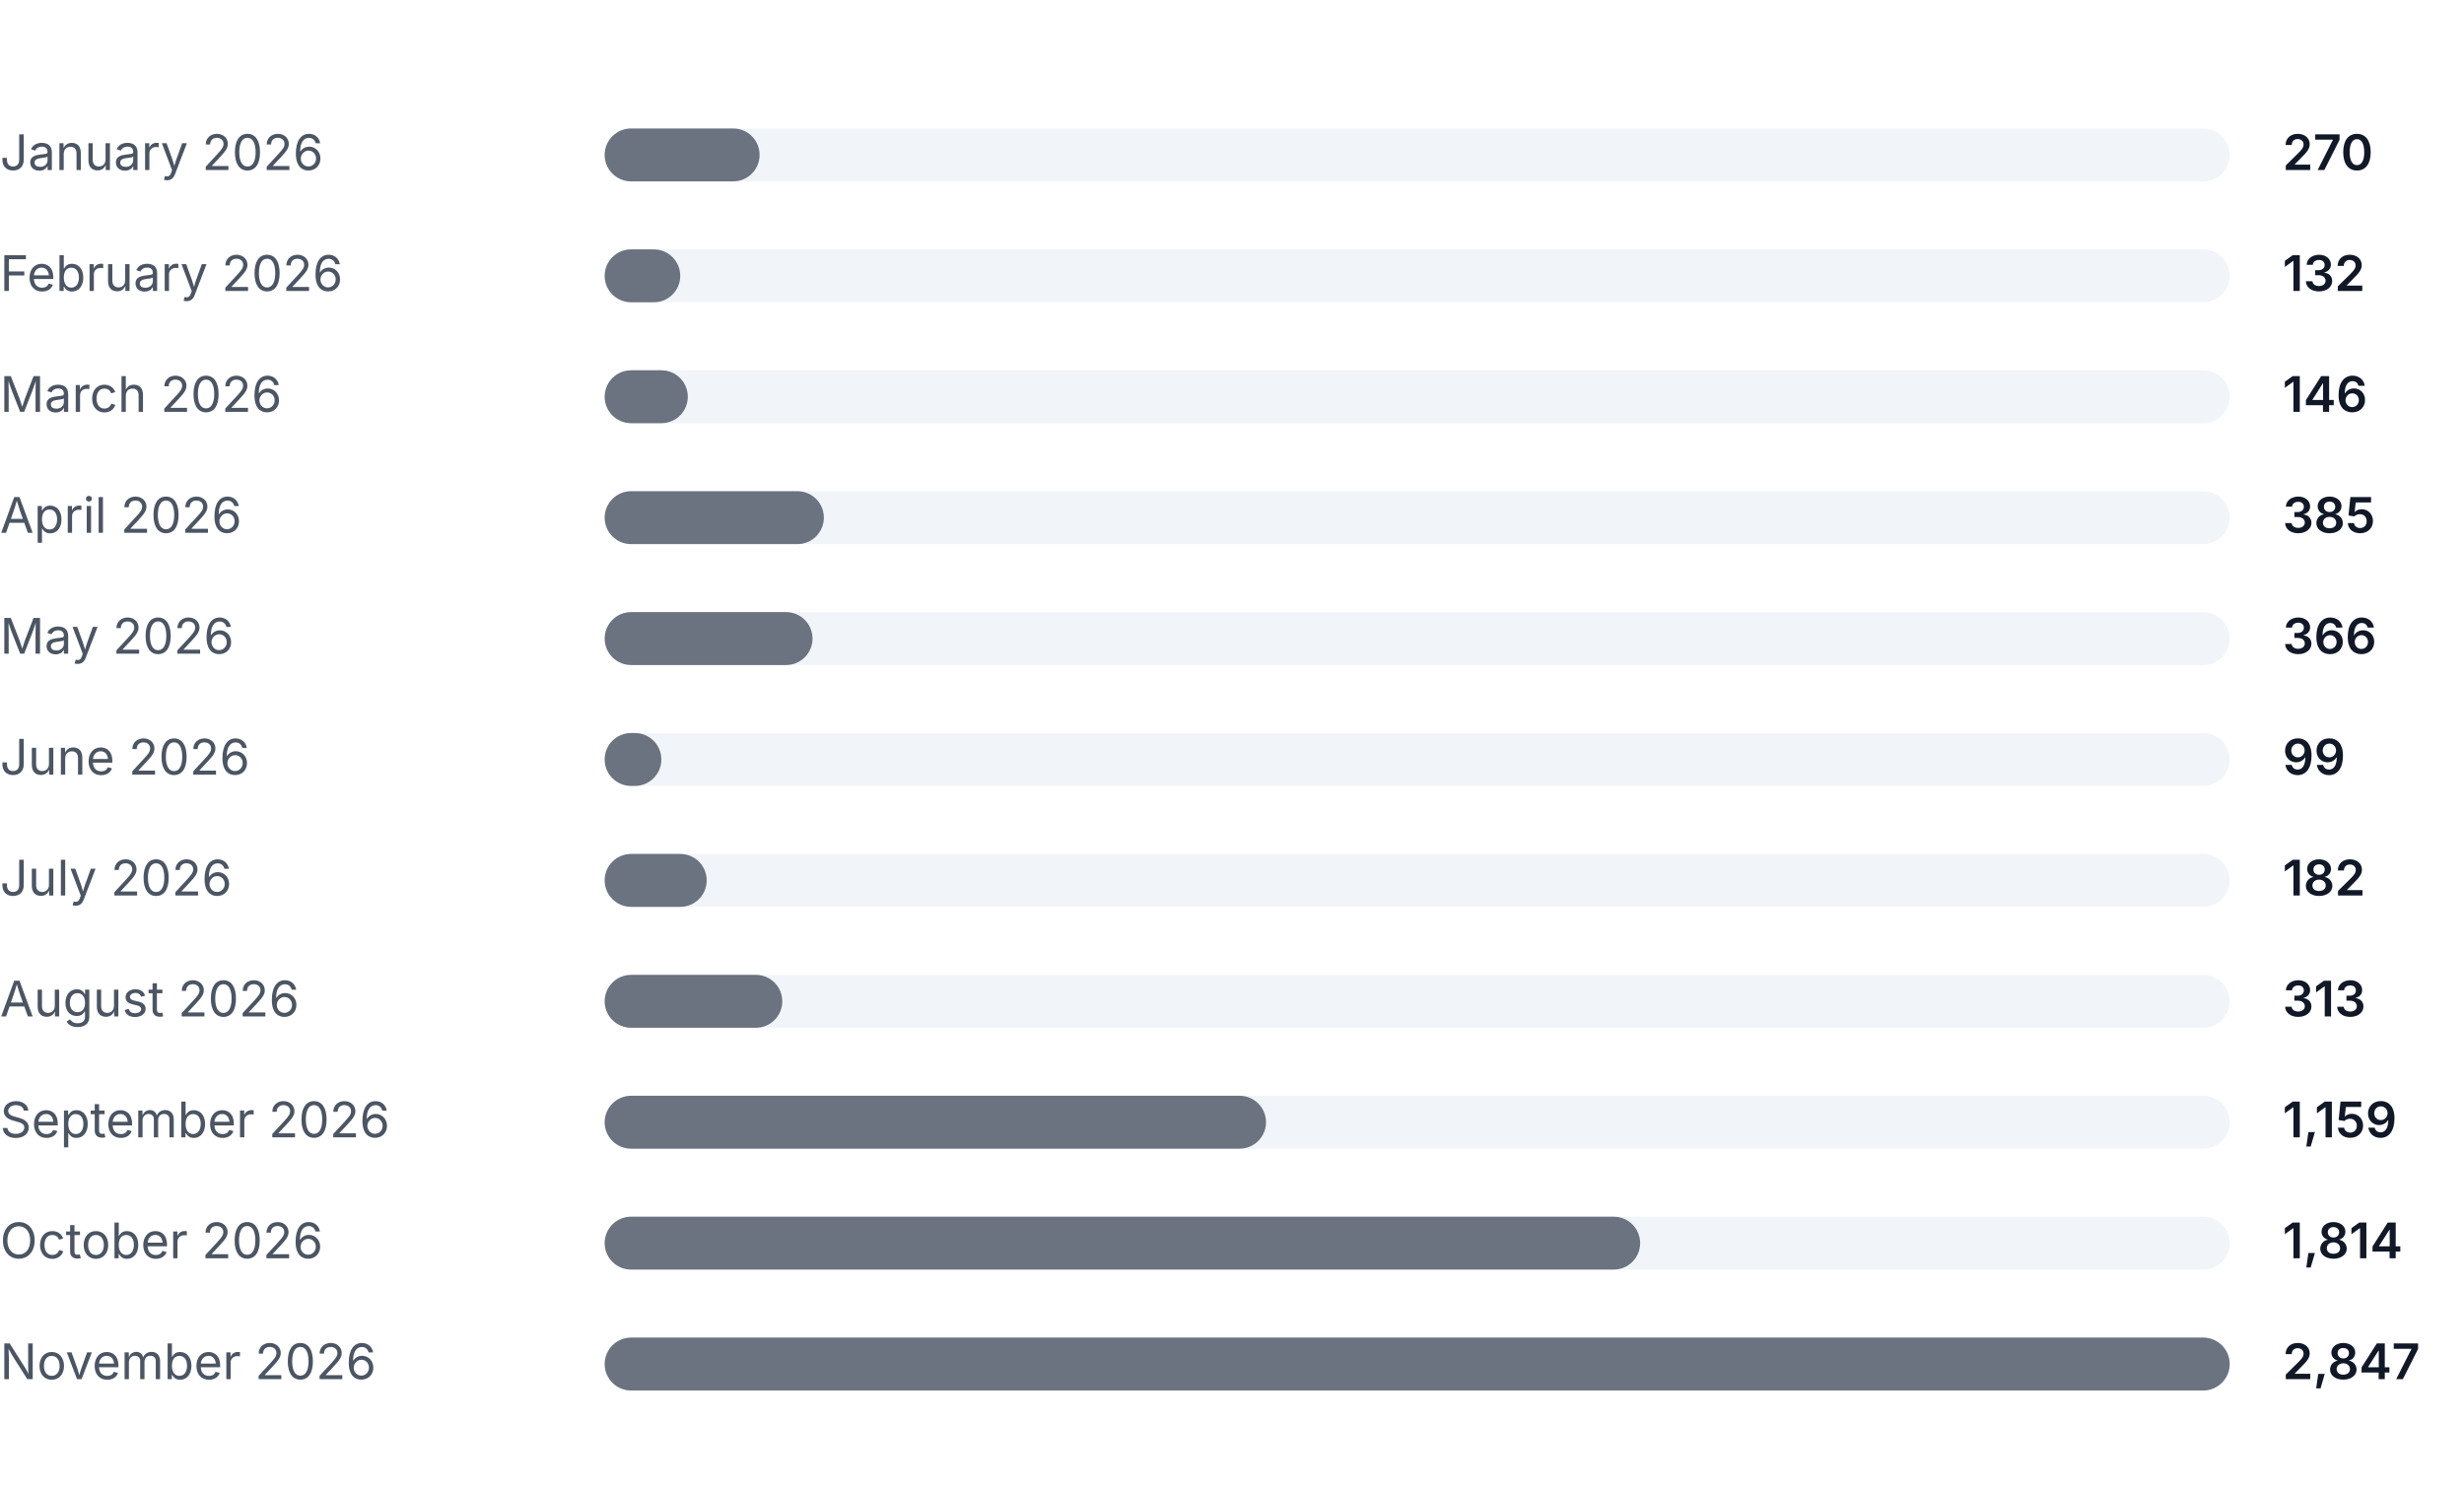
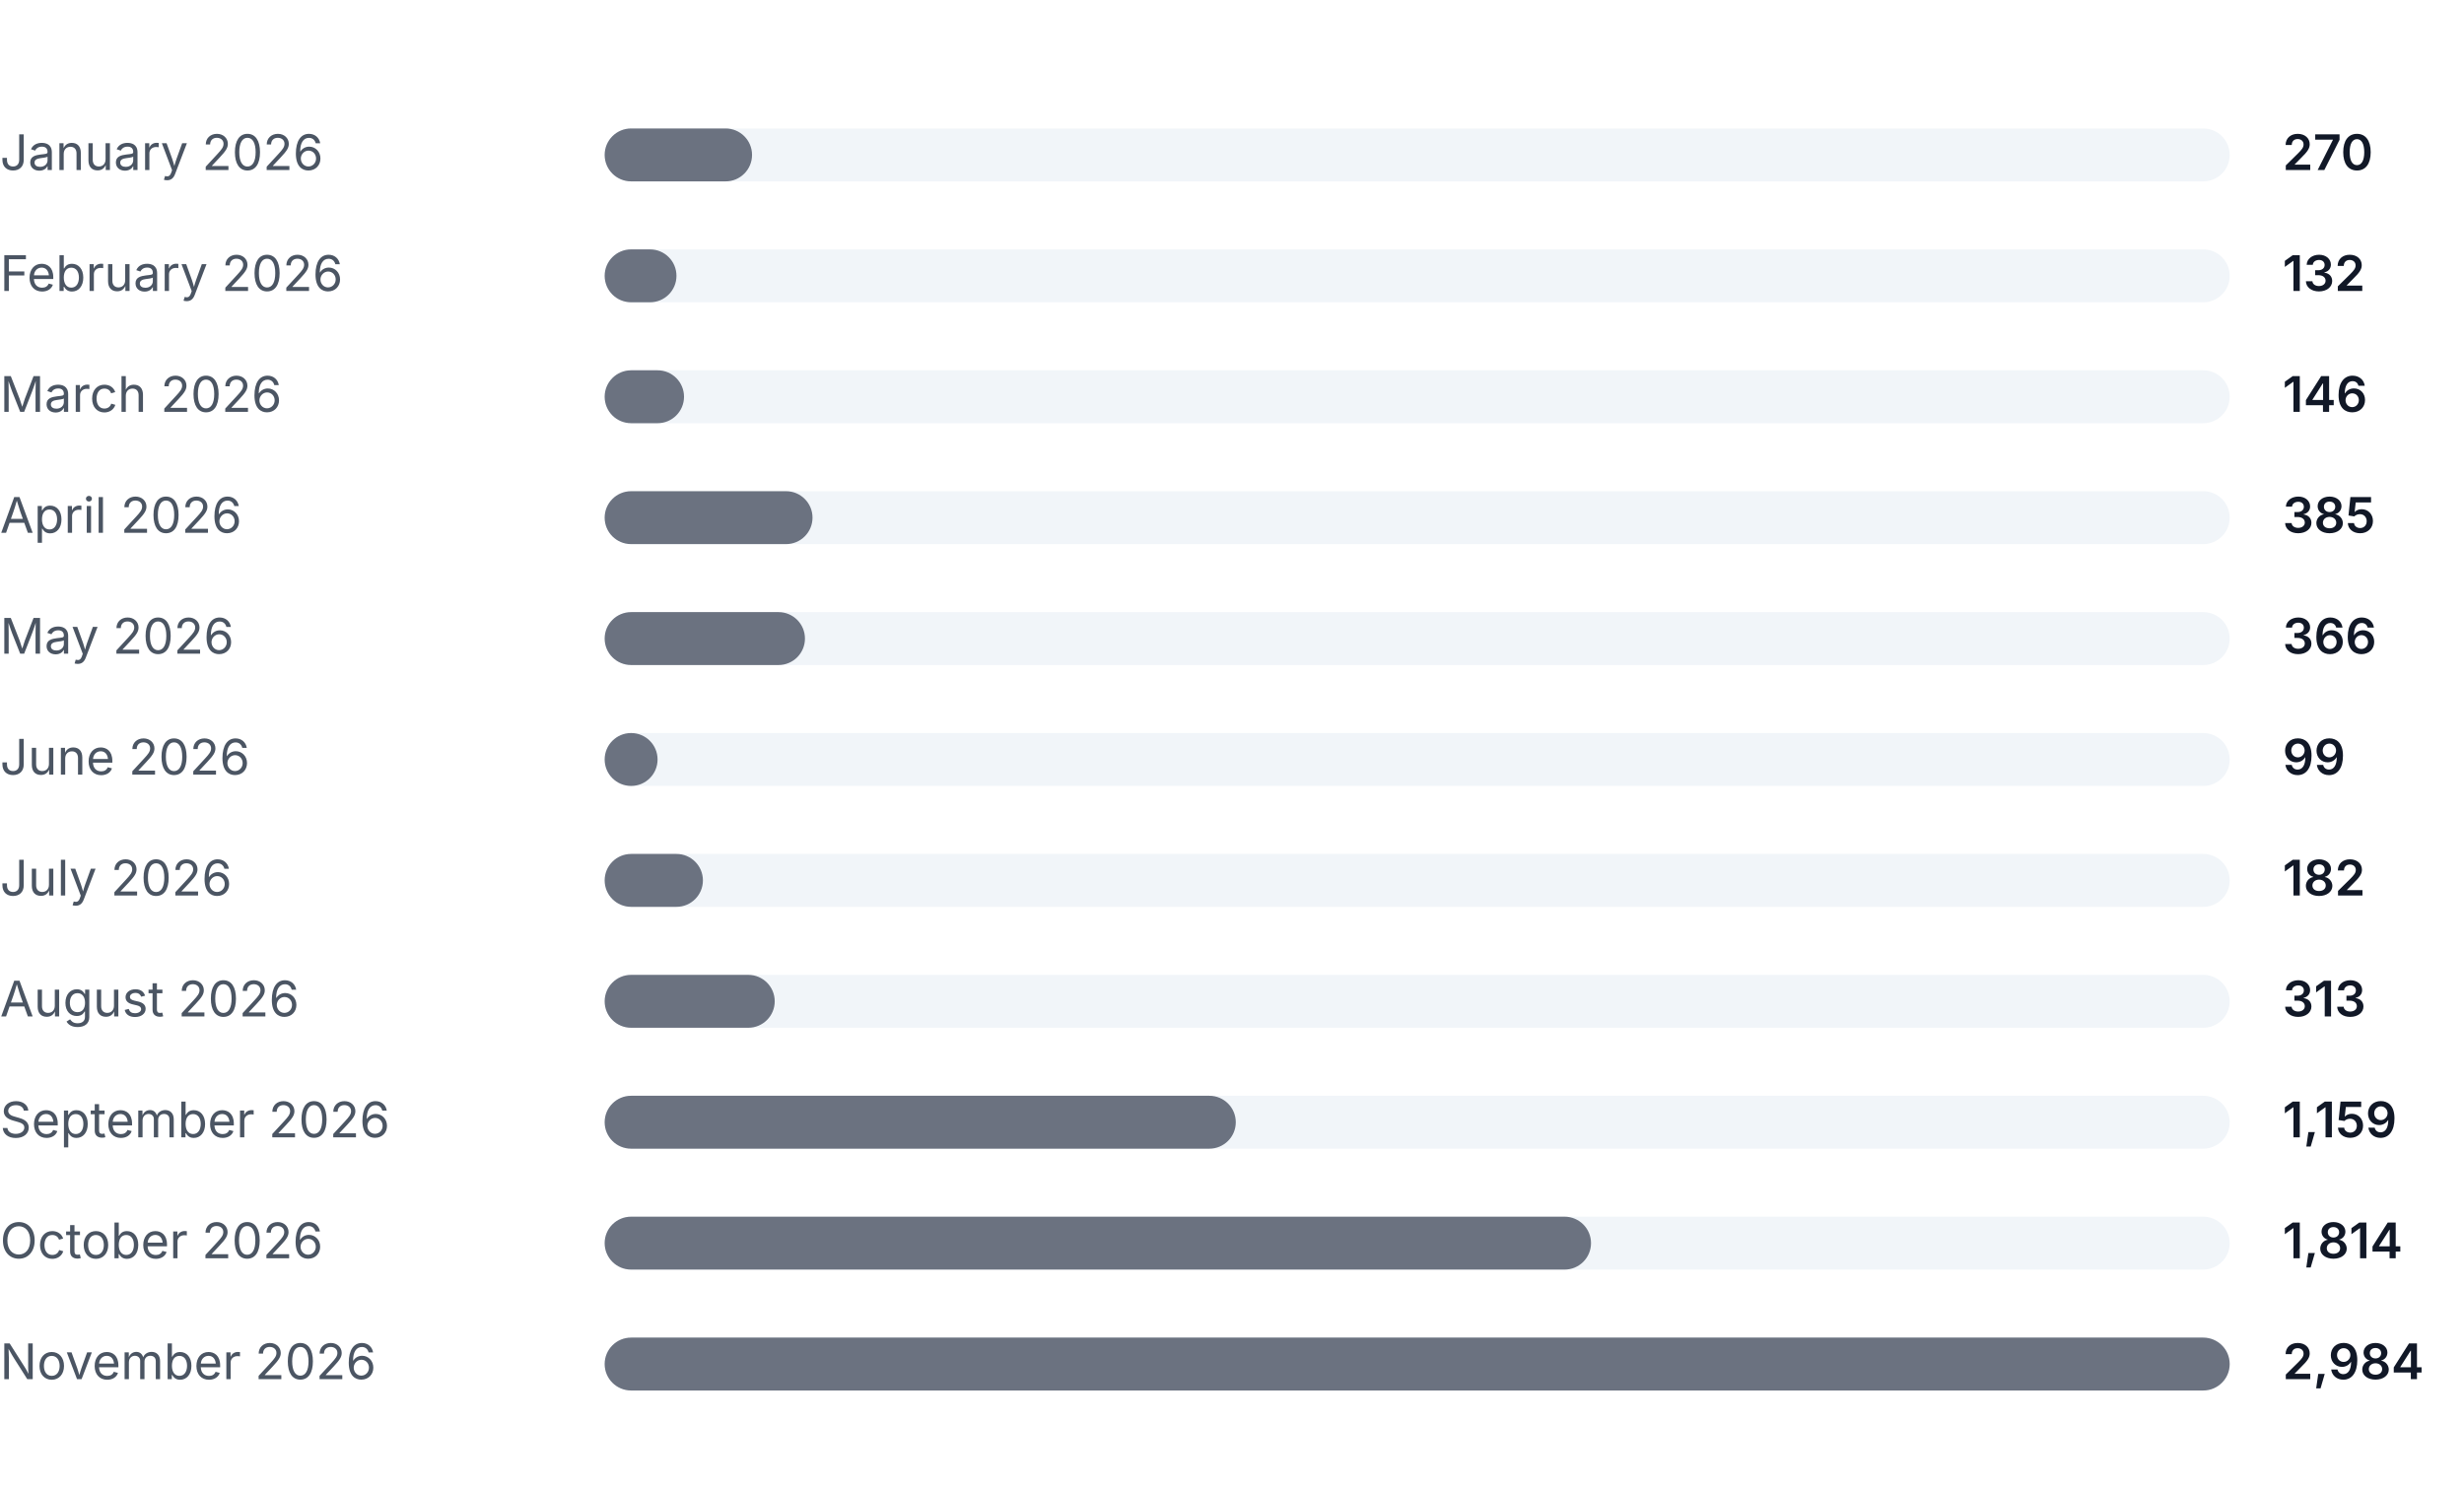
<svg class="study-chart" viewBox="0 0 652 394" role="img" aria-labelledby="volume-chart-title">
  <g>
    <text x="0" y="45" font-family="Inter, Segoe UI, Helvetica, Arial, sans-serif" font-size="13" fill="#4b5563">January 2026</text>
    <rect x="160" y="34" width="430" height="14" rx="7" fill="#f1f5f9" />
-     <rect x="160" y="34" width="41" height="14" rx="7" fill="#6b7280" />
+     <rect x="160" y="34" width="39" height="14" rx="7" fill="#6b7280" />
    <text x="604" y="45" font-family="Inter, Segoe UI, Helvetica, Arial, sans-serif" font-size="13" font-weight="600" fill="#111827">270</text>
  </g>
  <g>
    <text x="0" y="77" font-family="Inter, Segoe UI, Helvetica, Arial, sans-serif" font-size="13" fill="#4b5563">February 2026</text>
    <rect x="160" y="66" width="430" height="14" rx="7" fill="#f1f5f9" />
-     <rect x="160" y="66" width="20" height="14" rx="7" fill="#6b7280" />
+     <rect x="160" y="66" width="19" height="14" rx="7" fill="#6b7280" />
    <text x="604" y="77" font-family="Inter, Segoe UI, Helvetica, Arial, sans-serif" font-size="13" font-weight="600" fill="#111827">132</text>
  </g>
  <g>
    <text x="0" y="109" font-family="Inter, Segoe UI, Helvetica, Arial, sans-serif" font-size="13" fill="#4b5563">March 2026</text>
    <rect x="160" y="98" width="430" height="14" rx="7" fill="#f1f5f9" />
-     <rect x="160" y="98" width="22" height="14" rx="7" fill="#6b7280" />
+     <rect x="160" y="98" width="21" height="14" rx="7" fill="#6b7280" />
    <text x="604" y="109" font-family="Inter, Segoe UI, Helvetica, Arial, sans-serif" font-size="13" font-weight="600" fill="#111827">146</text>
  </g>
  <g>
    <text x="0" y="141" font-family="Inter, Segoe UI, Helvetica, Arial, sans-serif" font-size="13" fill="#4b5563">April 2026</text>
    <rect x="160" y="130" width="430" height="14" rx="7" fill="#f1f5f9" />
-     <rect x="160" y="130" width="58" height="14" rx="7" fill="#6b7280" />
+     <rect x="160" y="130" width="55" height="14" rx="7" fill="#6b7280" />
    <text x="604" y="141" font-family="Inter, Segoe UI, Helvetica, Arial, sans-serif" font-size="13" font-weight="600" fill="#111827">385</text>
  </g>
  <g>
    <text x="0" y="173" font-family="Inter, Segoe UI, Helvetica, Arial, sans-serif" font-size="13" fill="#4b5563">May 2026</text>
    <rect x="160" y="162" width="430" height="14" rx="7" fill="#f1f5f9" />
-     <rect x="160" y="162" width="55" height="14" rx="7" fill="#6b7280" />
+     <rect x="160" y="162" width="53" height="14" rx="7" fill="#6b7280" />
    <text x="604" y="173" font-family="Inter, Segoe UI, Helvetica, Arial, sans-serif" font-size="13" font-weight="600" fill="#111827">366</text>
  </g>
  <g>
    <text x="0" y="205" font-family="Inter, Segoe UI, Helvetica, Arial, sans-serif" font-size="13" fill="#4b5563">June 2026</text>
    <rect x="160" y="194" width="430" height="14" rx="7" fill="#f1f5f9" />
-     <rect x="160" y="194" width="15" height="14" rx="7" fill="#6b7280" />
+     <rect x="160" y="194" width="14" height="14" rx="7" fill="#6b7280" />
    <text x="604" y="205" font-family="Inter, Segoe UI, Helvetica, Arial, sans-serif" font-size="13" font-weight="600" fill="#111827">99</text>
  </g>
  <g>
    <text x="0" y="237" font-family="Inter, Segoe UI, Helvetica, Arial, sans-serif" font-size="13" fill="#4b5563">July 2026</text>
    <rect x="160" y="226" width="430" height="14" rx="7" fill="#f1f5f9" />
-     <rect x="160" y="226" width="27" height="14" rx="7" fill="#6b7280" />
+     <rect x="160" y="226" width="26" height="14" rx="7" fill="#6b7280" />
    <text x="604" y="237" font-family="Inter, Segoe UI, Helvetica, Arial, sans-serif" font-size="13" font-weight="600" fill="#111827">182</text>
  </g>
  <g>
    <text x="0" y="269" font-family="Inter, Segoe UI, Helvetica, Arial, sans-serif" font-size="13" fill="#4b5563">August 2026</text>
    <rect x="160" y="258" width="430" height="14" rx="7" fill="#f1f5f9" />
-     <rect x="160" y="258" width="47" height="14" rx="7" fill="#6b7280" />
+     <rect x="160" y="258" width="45" height="14" rx="7" fill="#6b7280" />
    <text x="604" y="269" font-family="Inter, Segoe UI, Helvetica, Arial, sans-serif" font-size="13" font-weight="600" fill="#111827">313</text>
  </g>
  <g>
    <text x="0" y="301" font-family="Inter, Segoe UI, Helvetica, Arial, sans-serif" font-size="13" fill="#4b5563">September 2026</text>
    <rect x="160" y="290" width="430" height="14" rx="7" fill="#f1f5f9" />
-     <rect x="160" y="290" width="175" height="14" rx="7" fill="#6b7280" />
+     <rect x="160" y="290" width="167" height="14" rx="7" fill="#6b7280" />
    <text x="604" y="301" font-family="Inter, Segoe UI, Helvetica, Arial, sans-serif" font-size="13" font-weight="600" fill="#111827">1,159</text>
  </g>
  <g>
    <text x="0" y="333" font-family="Inter, Segoe UI, Helvetica, Arial, sans-serif" font-size="13" fill="#4b5563">October 2026</text>
    <rect x="160" y="322" width="430" height="14" rx="7" fill="#f1f5f9" />
-     <rect x="160" y="322" width="274" height="14" rx="7" fill="#6b7280" />
+     <rect x="160" y="322" width="261" height="14" rx="7" fill="#6b7280" />
    <text x="604" y="333" font-family="Inter, Segoe UI, Helvetica, Arial, sans-serif" font-size="13" font-weight="600" fill="#111827">1,814</text>
  </g>
  <g>
    <text x="0" y="365" font-family="Inter, Segoe UI, Helvetica, Arial, sans-serif" font-size="13" fill="#4b5563">November 2026</text>
    <rect x="160" y="354" width="430" height="14" rx="7" fill="#f1f5f9" />
    <rect x="160" y="354" width="430" height="14" rx="7" fill="#6b7280" />
-     <text x="604" y="365" font-family="Inter, Segoe UI, Helvetica, Arial, sans-serif" font-size="13" font-weight="600" fill="#111827">2,847</text>
+     <text x="604" y="365" font-family="Inter, Segoe UI, Helvetica, Arial, sans-serif" font-size="13" font-weight="600" fill="#111827">2,984</text>
  </g>
</svg>
